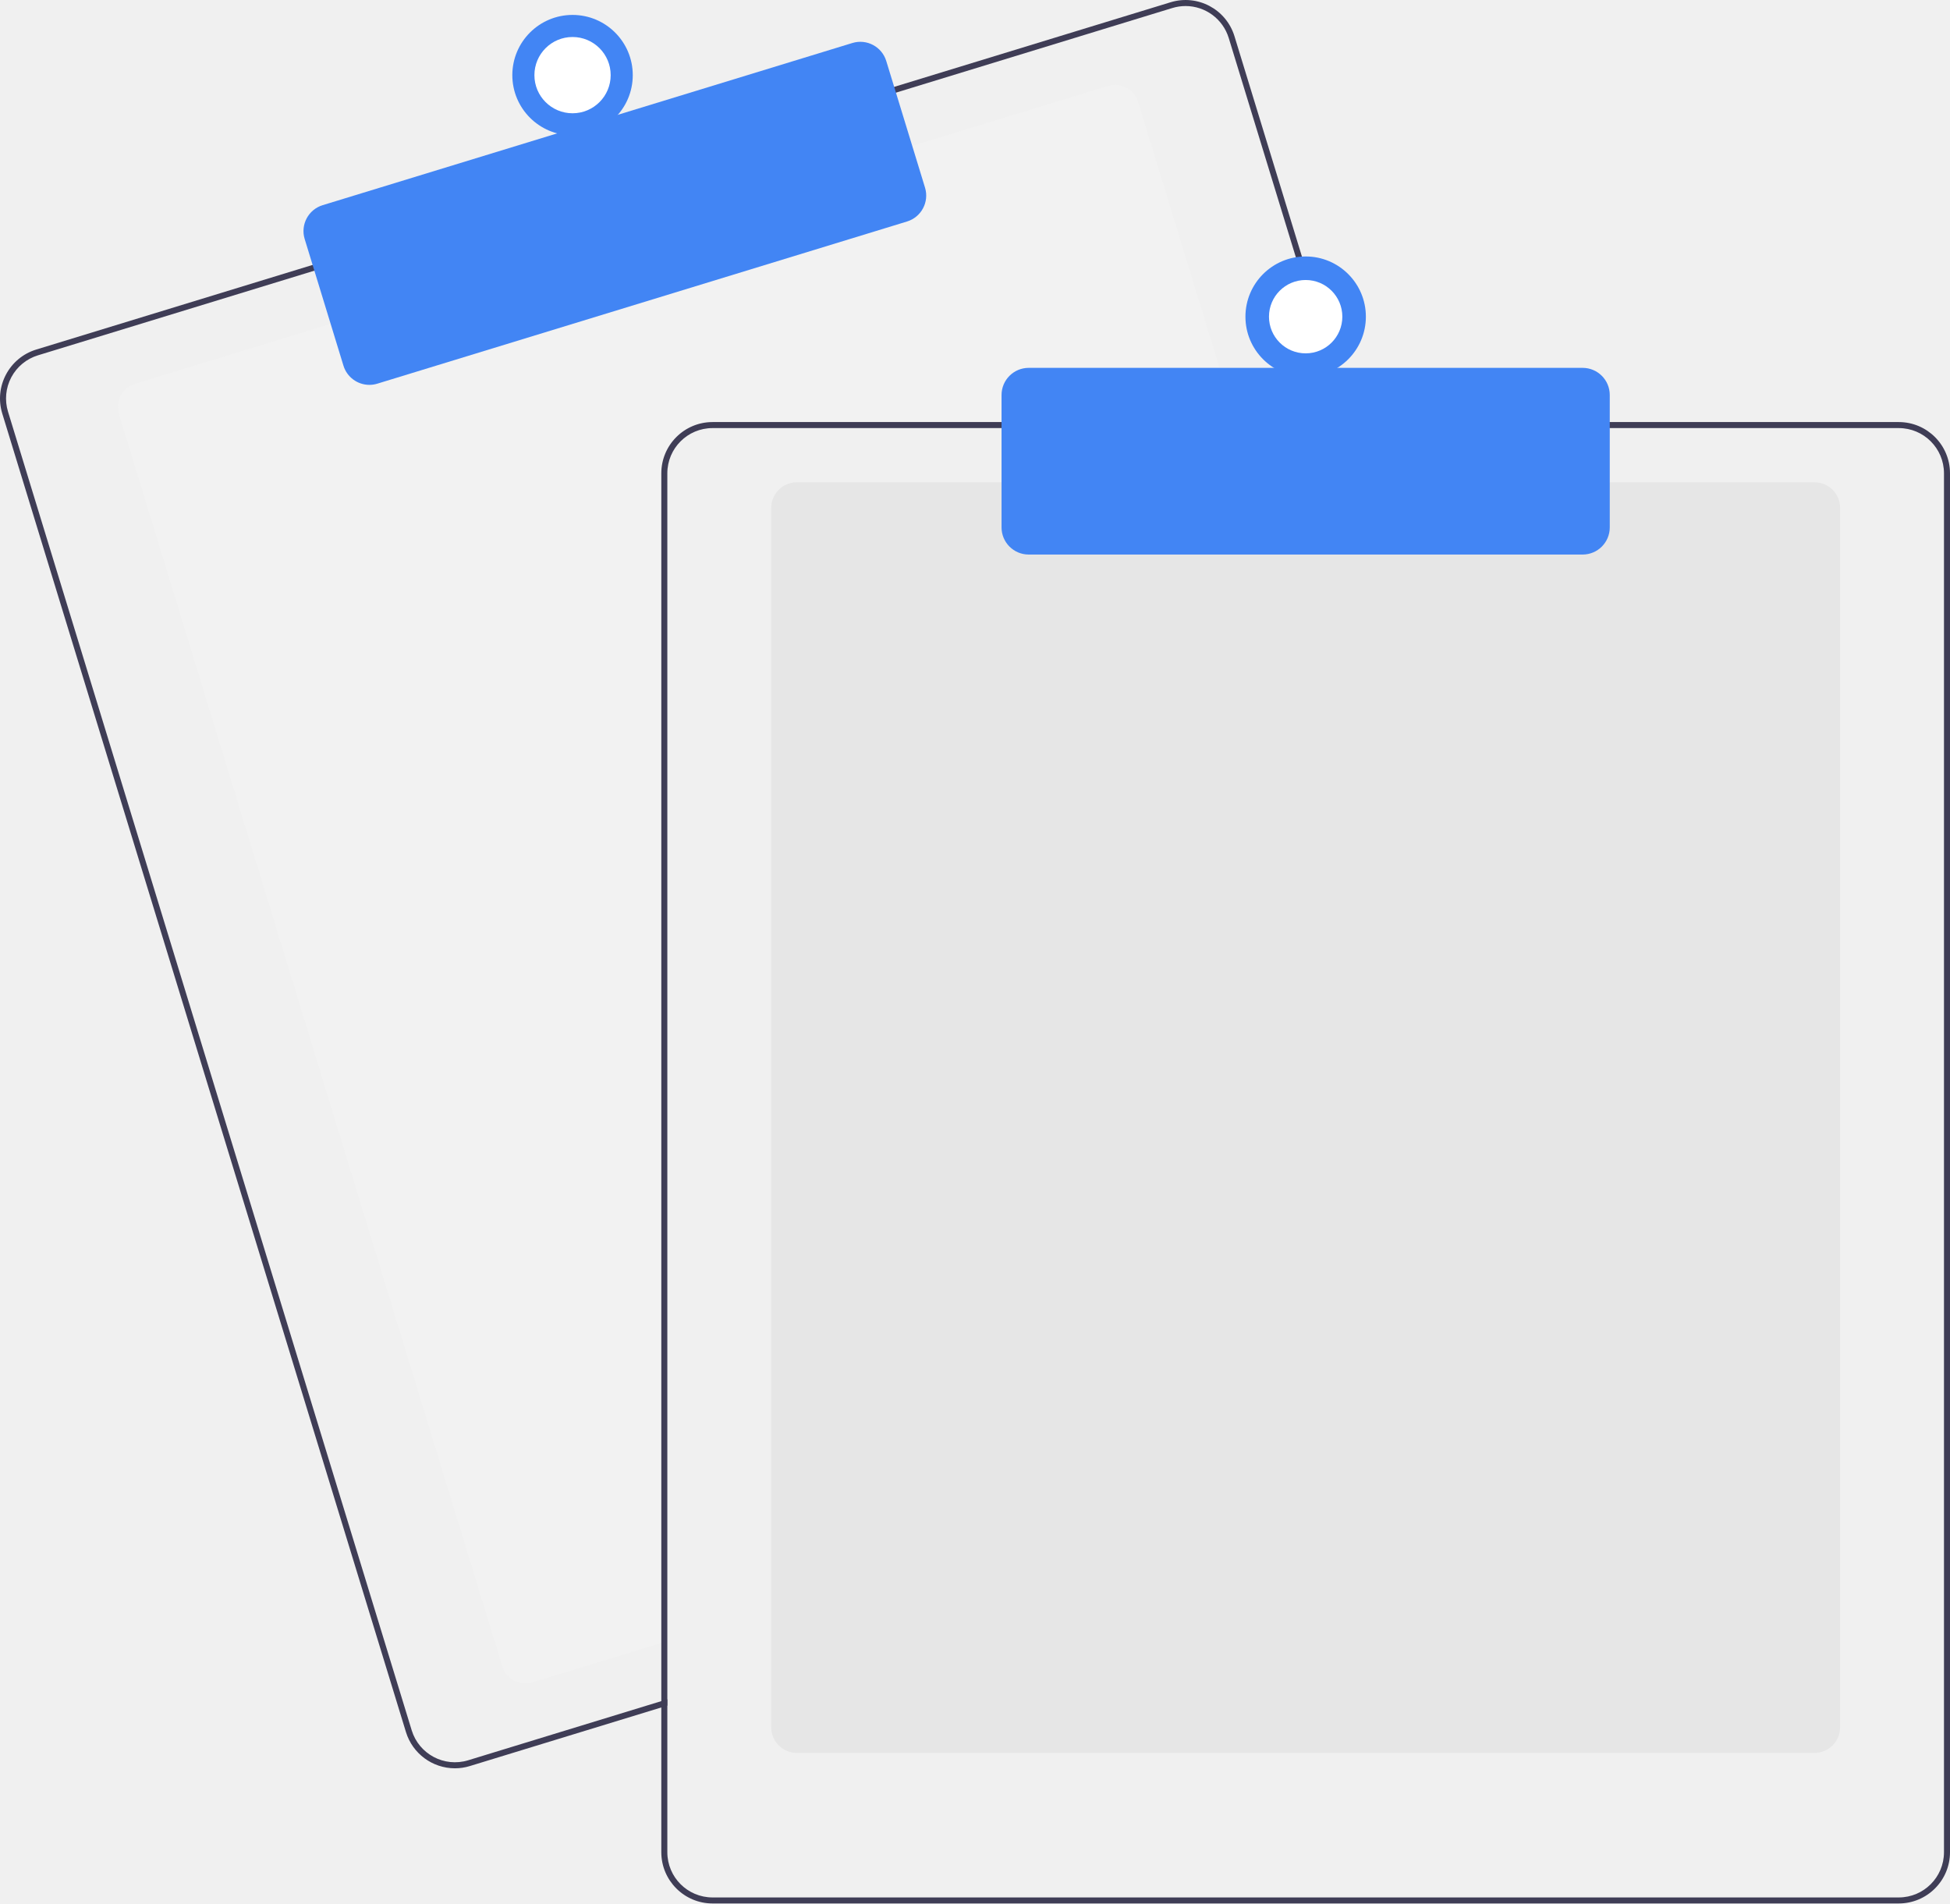
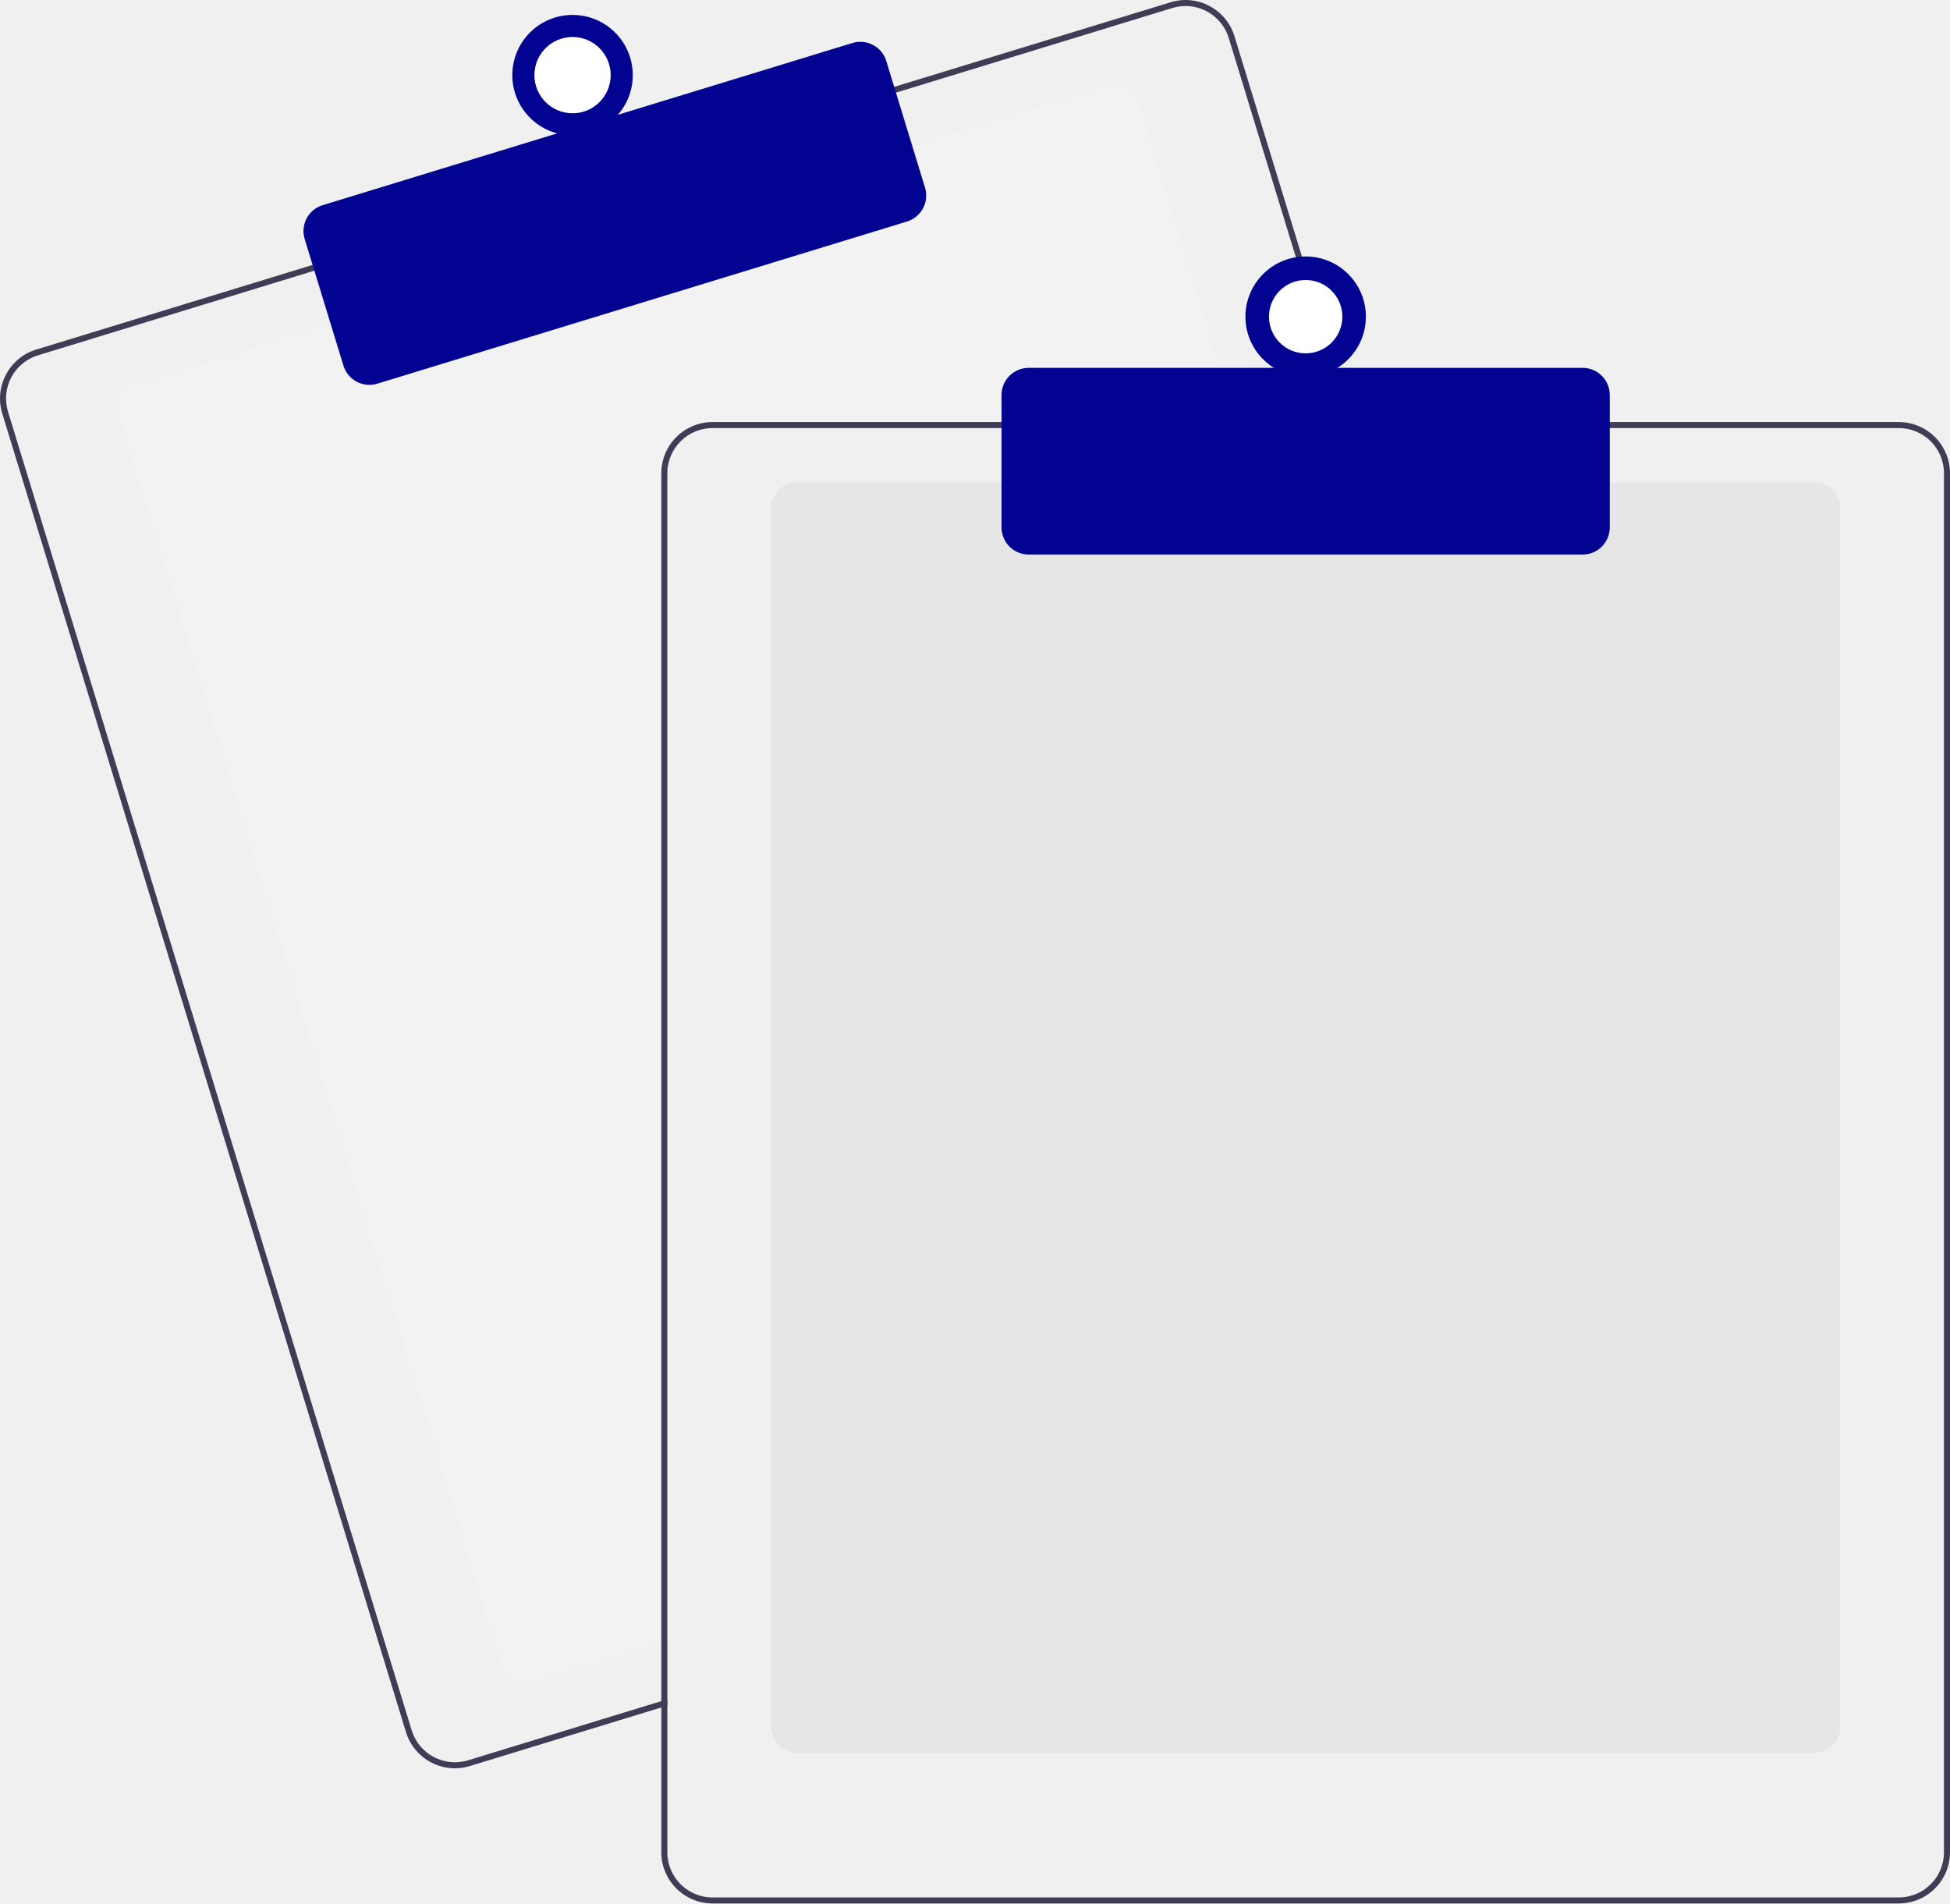
<svg xmlns="http://www.w3.org/2000/svg" data-name="Layer 1" viewBox="0 0 647.636 632.174">
  <path d="M687.328,276.087H512.818a15.018,15.018,0,0,0-15,15v387.85l-2,.61-42.81,13.11a8.007,8.007,0,0,1-9.99-5.31L315.678,271.397a8.003,8.003,0,0,1,5.31-9.99l65.97-20.2,191.25-58.54,65.97-20.2a7.989,7.989,0,0,1,9.99,5.3l32.55,106.32Z" transform="translate(-276.1819 -133.9131)" fill="#f2f2f2" />
  <path d="M725.408,274.087l-39.23-128.14a16.994,16.994,0,0,0-21.23-11.28l-92.75,28.39L380.958,221.607l-92.75,28.4a17.015,17.015,0,0,0-11.28,21.23l134.08,437.93a17.027,17.027,0,0,0,16.26,12.03,16.789,16.789,0,0,0,4.97-.75l63.58-19.46,2-.62v-2.09l-2,.61-64.17,19.65a15.015,15.015,0,0,1-18.73-9.95l-134.07-437.94a14.979,14.979,0,0,1,9.95-18.73l92.75-28.4,191.24-58.54,92.75-28.4a15.156,15.156,0,0,1,4.41-.66,15.015,15.015,0,0,1,14.32,10.61l39.05,127.56.62,2h2.08Z" transform="translate(-276.1819 -133.9131)" fill="#3f3d56" />
-   <path d="M398.863,261.734a9.016,9.016,0,0,1-8.611-6.367l-12.88-42.072a8.999,8.999,0,0,1,5.971-11.24l175.939-53.864a9.009,9.009,0,0,1,11.241,5.971l12.88,42.072a9.01,9.01,0,0,1-5.971,11.241L401.492,261.339A8.976,8.976,0,0,1,398.863,261.734Z" transform="translate(-276.1819 -133.9131)" fill="#4285f4" />
-   <circle cx="190.154" cy="24.955" r="20" fill="#4285f4" />
+   <path d="M398.863,261.734a9.016,9.016,0,0,1-8.611-6.367l-12.88-42.072a8.999,8.999,0,0,1,5.971-11.24l175.939-53.864a9.009,9.009,0,0,1,11.241,5.971l12.88,42.072a9.01,9.01,0,0,1-5.971,11.241L401.492,261.339A8.976,8.976,0,0,1,398.863,261.734Z" transform="translate(-276.1819 -133.9131)" fill="#030391" />
+   <circle cx="190.154" cy="24.955" r="20" fill="#030391" />
  <circle cx="190.154" cy="24.955" r="12.665" fill="#fff" />
  <path d="M878.818,716.087h-338a8.51,8.51,0,0,1-8.5-8.5v-405a8.51,8.51,0,0,1,8.5-8.5h338a8.51,8.51,0,0,1,8.5,8.5v405A8.51,8.51,0,0,1,878.818,716.087Z" transform="translate(-276.1819 -133.9131)" fill="#e6e6e6" />
  <path d="M723.318,274.087h-210.5a17.024,17.024,0,0,0-17,17v407.8l2-.61v-407.19a15.018,15.018,0,0,1,15-15H723.938Zm183.5,0h-394a17.024,17.024,0,0,0-17,17v458a17.024,17.024,0,0,0,17,17h394a17.024,17.024,0,0,0,17-17v-458A17.024,17.024,0,0,0,906.818,274.087Zm15,475a15.018,15.018,0,0,1-15,15h-394a15.018,15.018,0,0,1-15-15v-458a15.018,15.018,0,0,1,15-15h394a15.018,15.018,0,0,1,15,15Z" transform="translate(-276.1819 -133.9131)" fill="#3f3d56" />
-   <path d="M801.818,318.087h-184a9.01,9.01,0,0,1-9-9v-44a9.01,9.01,0,0,1,9-9h184a9.01,9.01,0,0,1,9,9v44A9.01,9.01,0,0,1,801.818,318.087Z" transform="translate(-276.1819 -133.9131)" fill="#4285f4" />
-   <circle cx="433.636" cy="105.174" r="20" fill="#4285f4" />
+   <path d="M801.818,318.087h-184a9.01,9.01,0,0,1-9-9v-44a9.01,9.01,0,0,1,9-9h184a9.01,9.01,0,0,1,9,9v44A9.01,9.01,0,0,1,801.818,318.087Z" transform="translate(-276.1819 -133.9131)" fill="#030391" />
+   <circle cx="433.636" cy="105.174" r="20" fill="#030391" />
  <circle cx="433.636" cy="105.174" r="12.182" fill="#fff" />
</svg>
